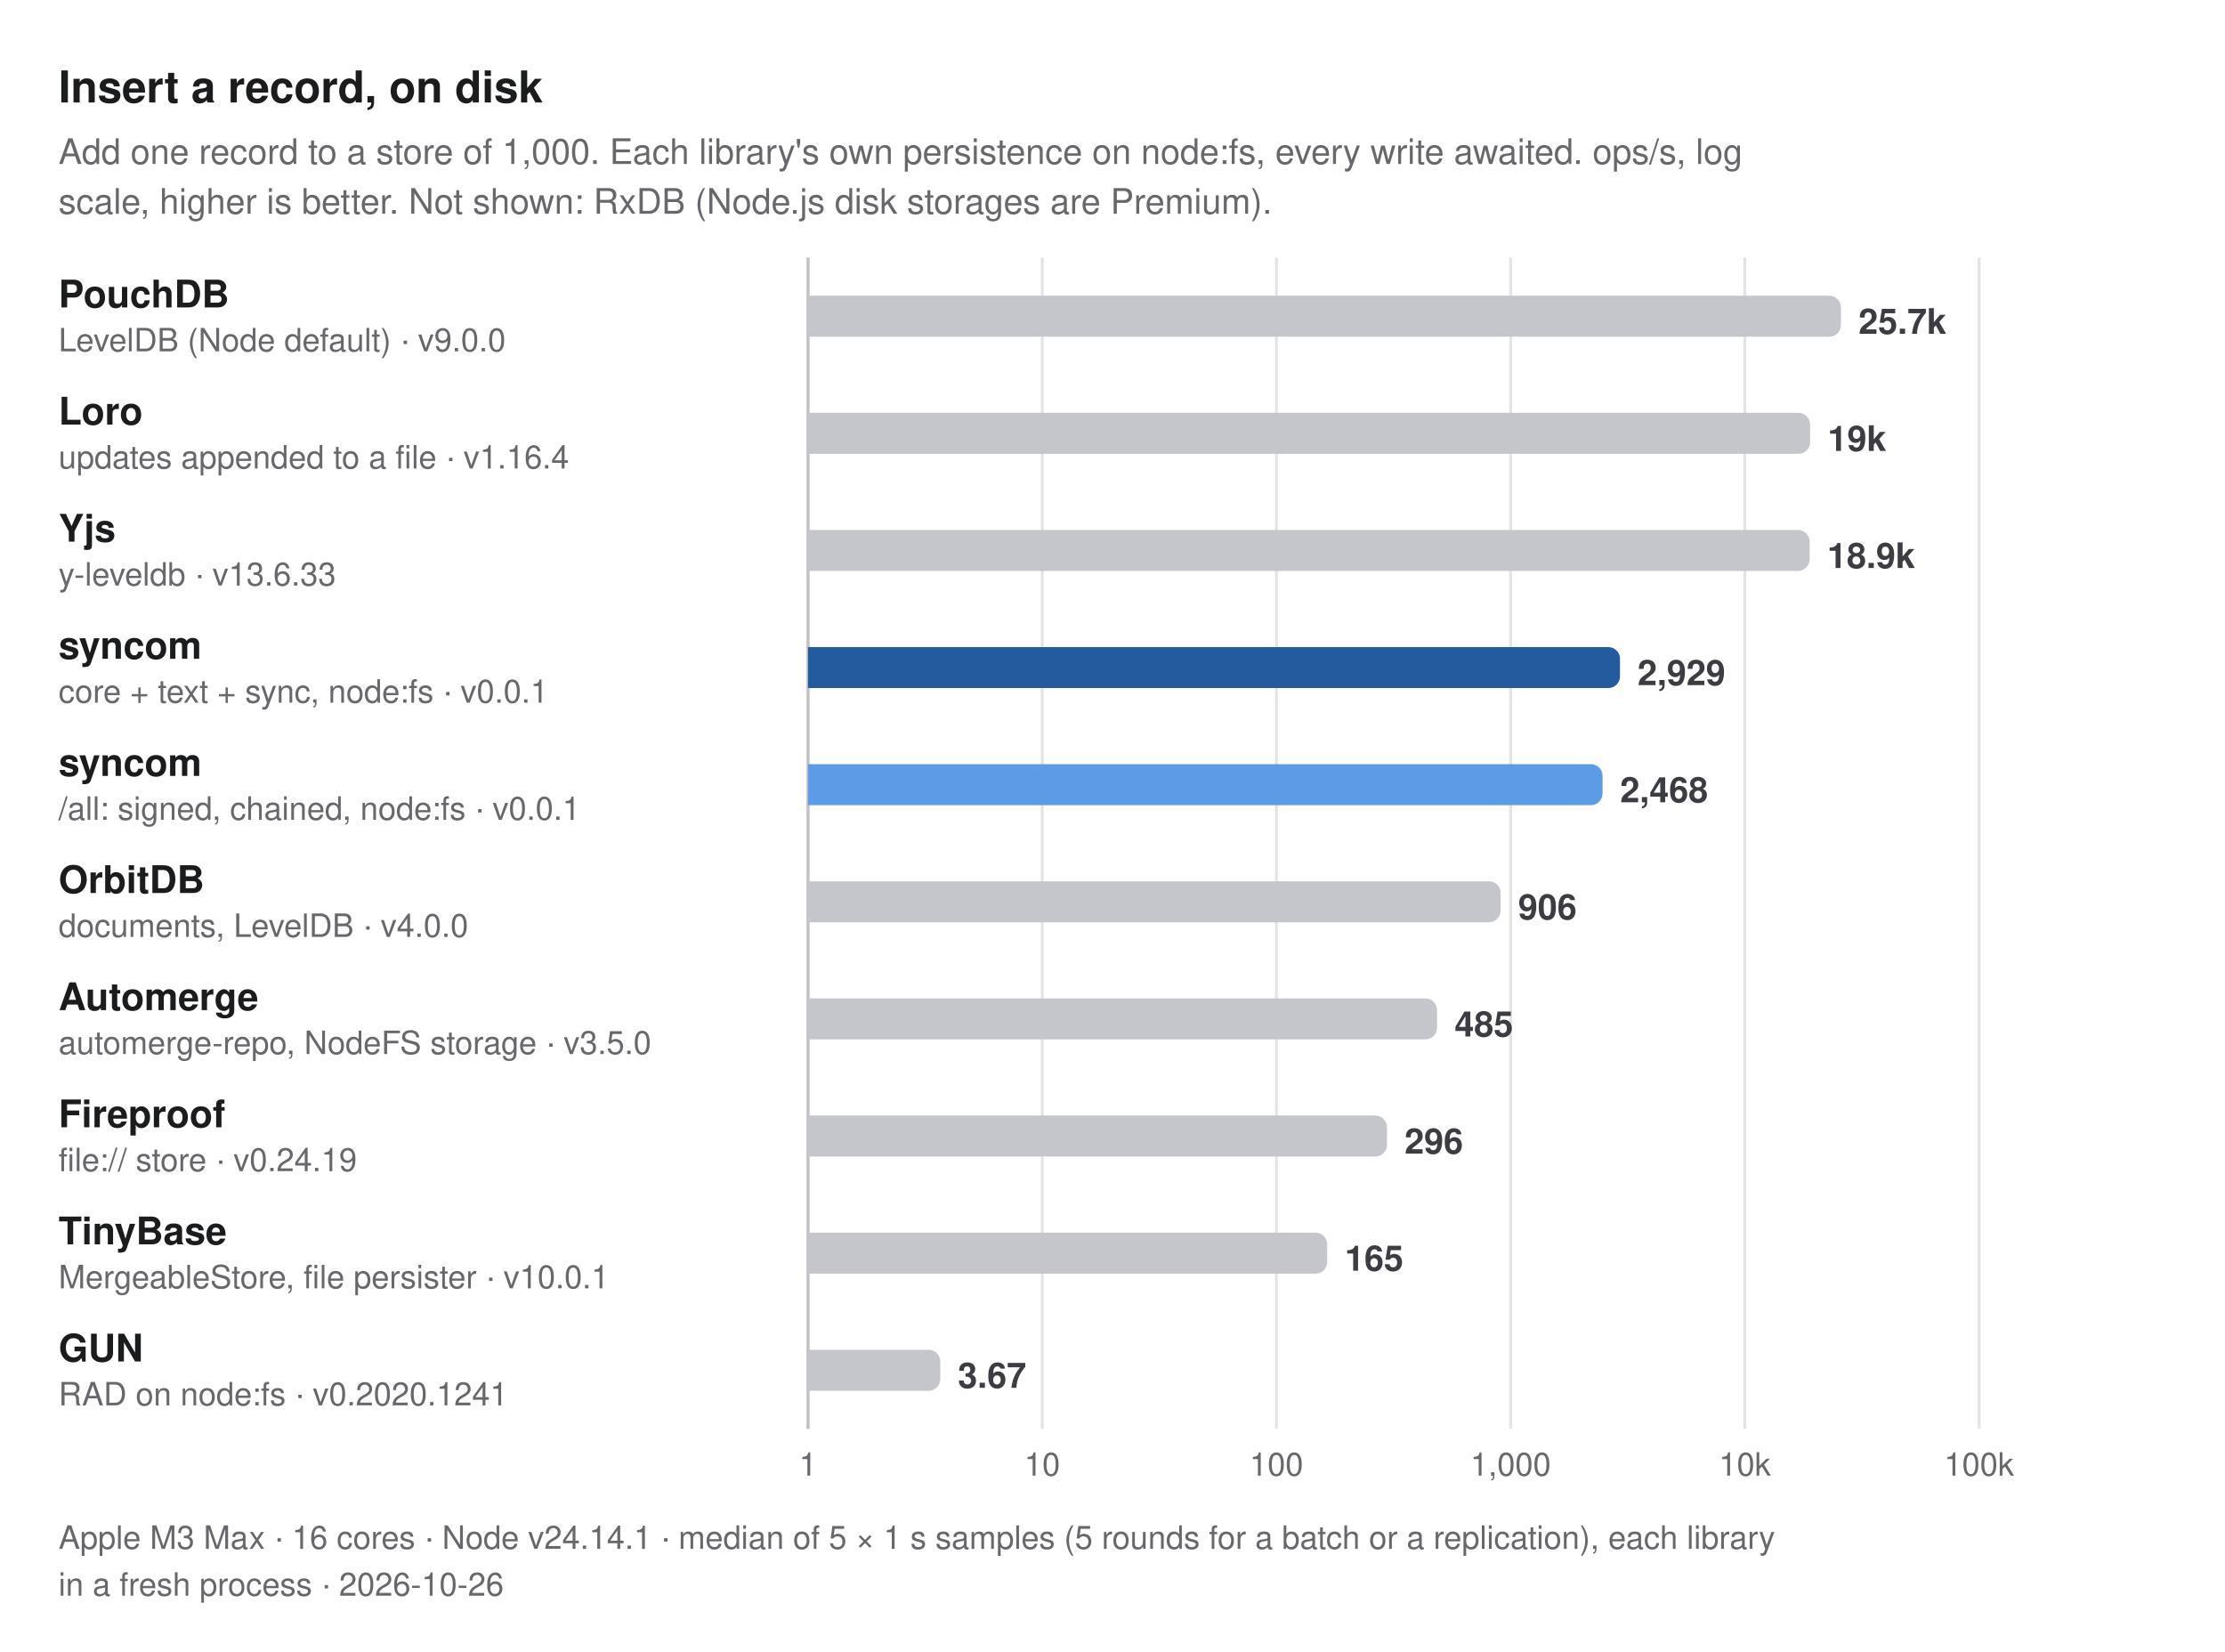
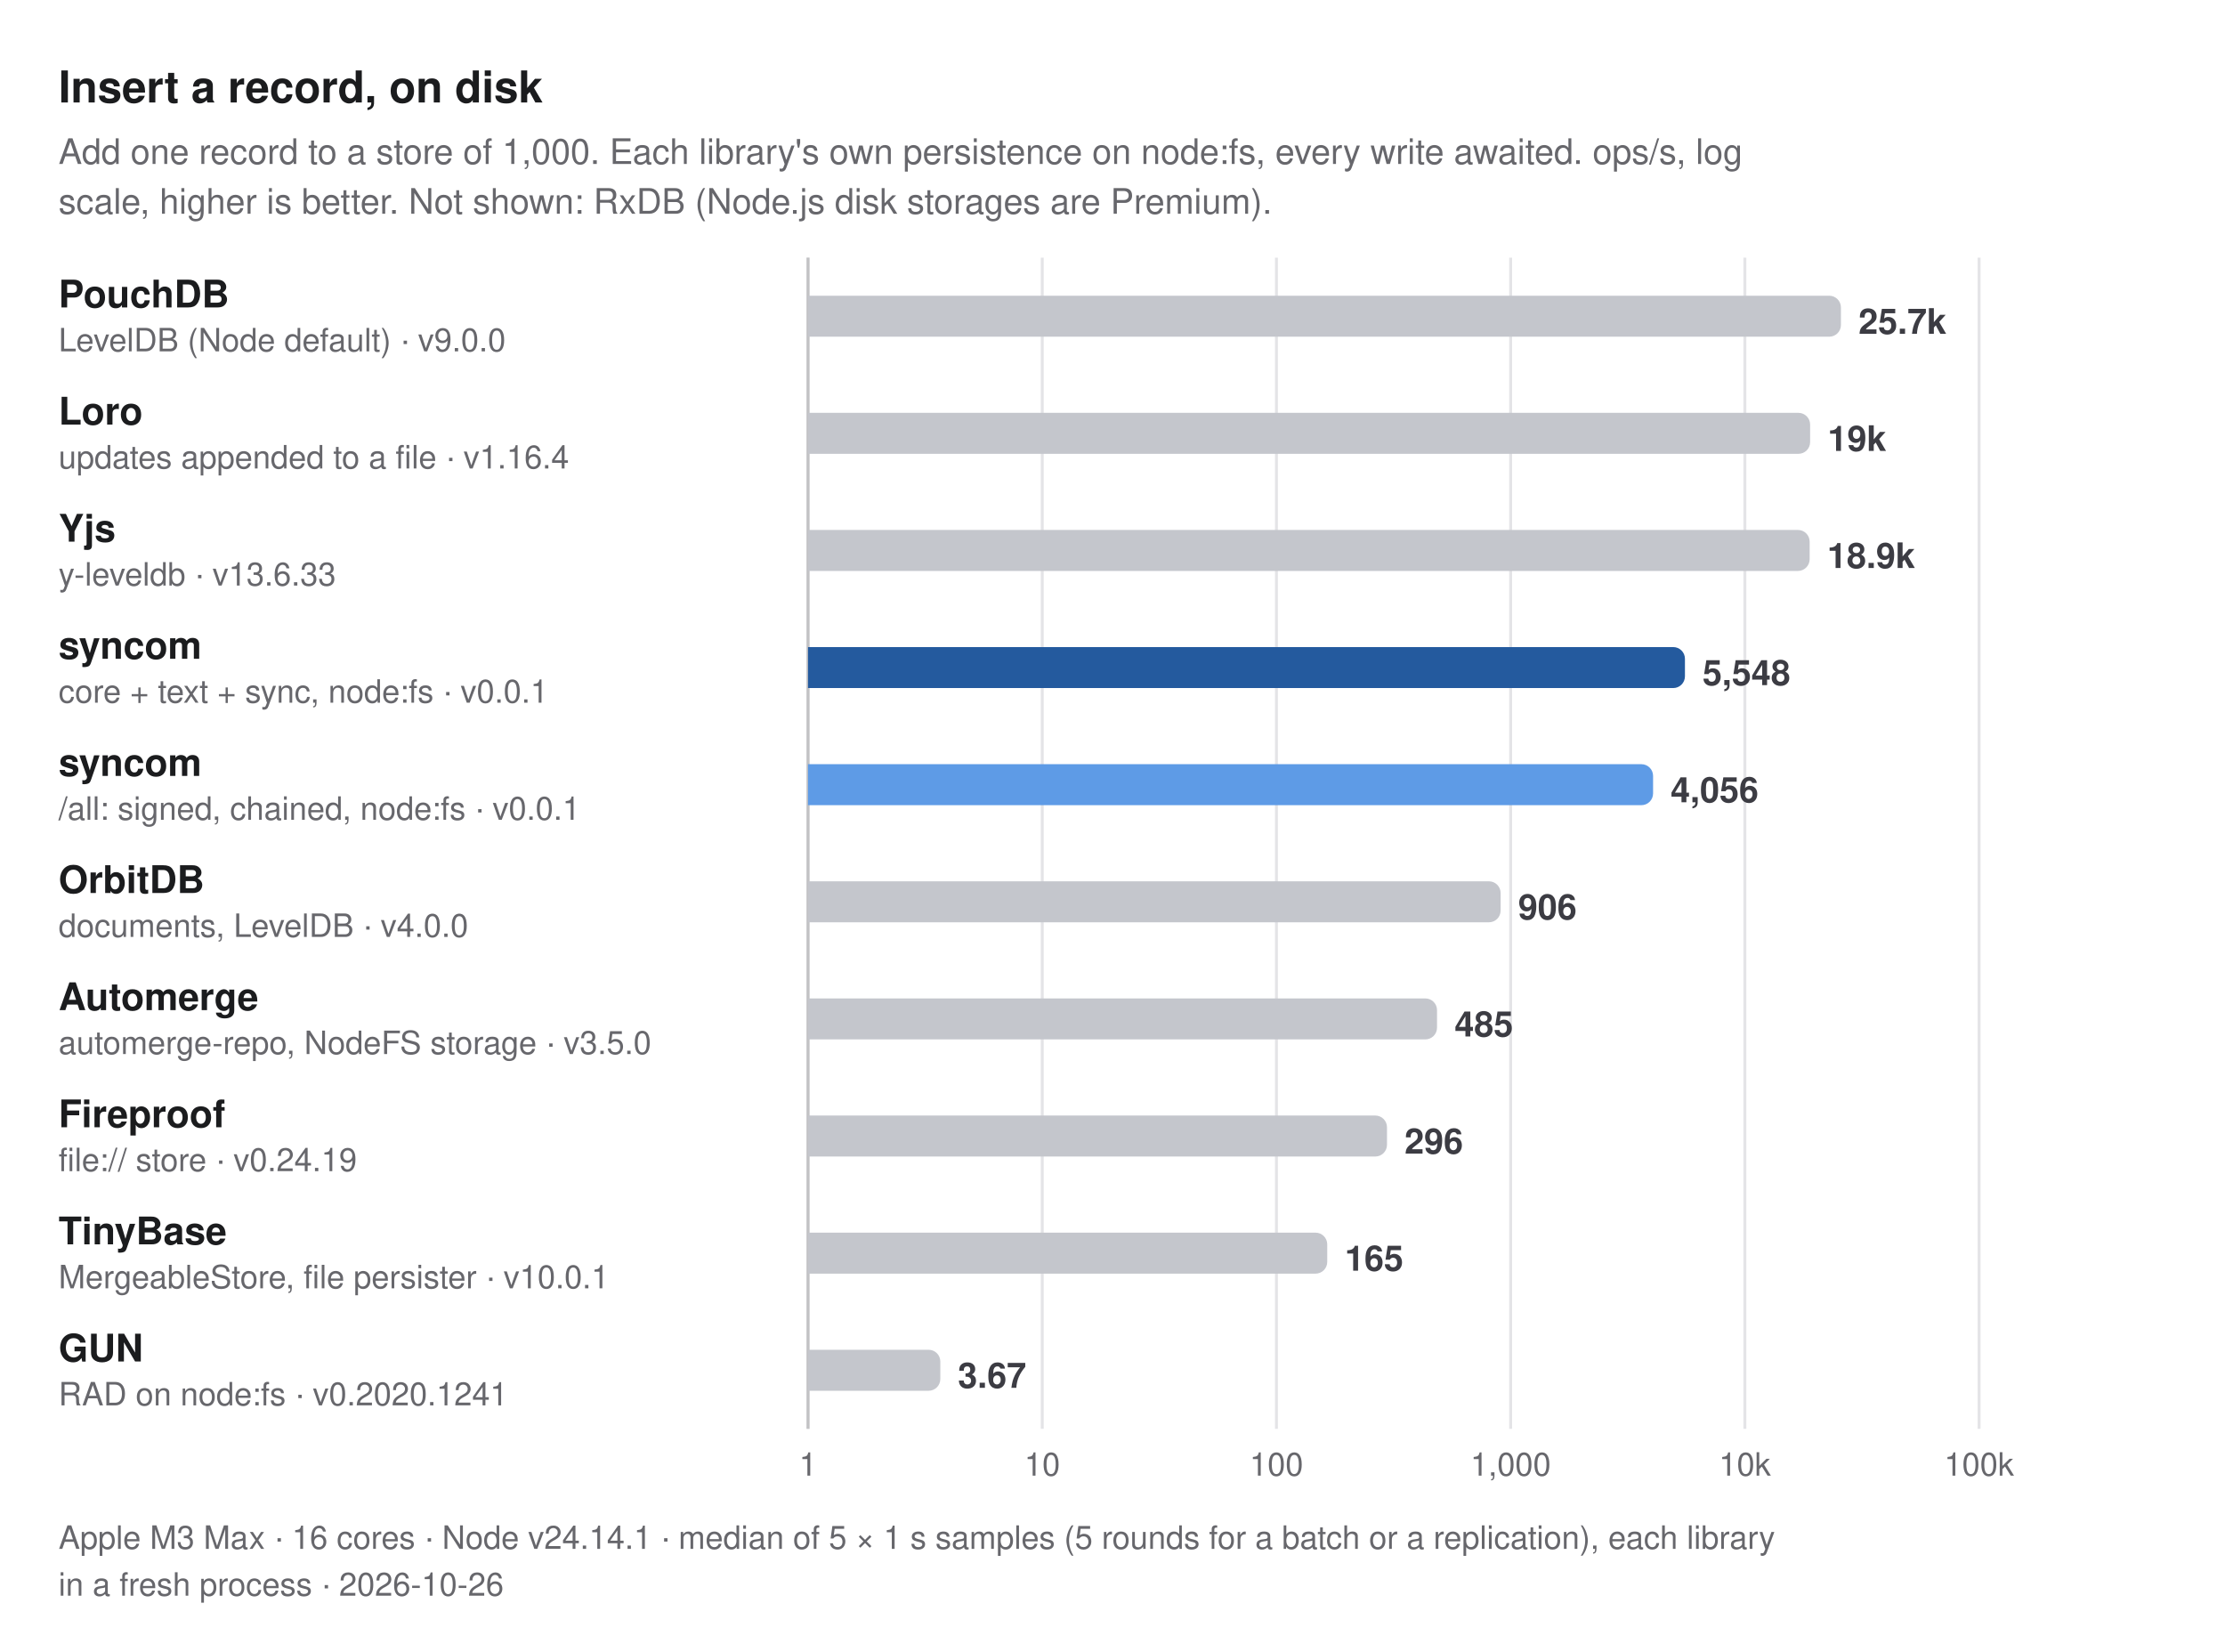
<svg xmlns="http://www.w3.org/2000/svg" width="760" height="564" viewBox="0 0 760 564" role="img" aria-label="Insert a record, on disk. Add one record to a store of 1,000. Each library's own persistence on node:fs, every write awaited. ops/s, log scale, higher is better. Not shown: RxDB (Node.js disk storages are Premium).">
  <style>
  text { font-family: -apple-system, BlinkMacSystemFont, "Segoe UI", Helvetica, Arial, sans-serif; }
  .title { font-size: 15px; font-weight: 700; fill: #1b1c1e; }
  .subtitle, .caption { font-size: 12px; fill: #67676c; }
  .caption { font-size: 11px; }
  .group { font-size: 11px; font-weight: 600; letter-spacing: 0.06em; fill: #67676c; }
  .label { font-size: 13px; font-weight: 600; fill: #1b1c1e; }
  .label.primary, .label.secondary { font-weight: 700; }
  .sublabel { font-size: 11px; fill: #67676c; }
  .value { font-size: 12px; font-weight: 600; fill: #3c3c43; font-variant-numeric: tabular-nums; }
  .value.small { font-size: 10px; }
  .legend { font-size: 11px; fill: #3c3c43; }
  .tick { font-size: 11px; fill: #67676c; font-variant-numeric: tabular-nums; }
  .grid { stroke: #e4e4e7; stroke-width: 1; }
  .axis { stroke: #c2c2c4; stroke-width: 1; }
  .ref { stroke: #67676c; stroke-width: 1; stroke-dasharray: 3 3; }
  .bar { fill: #c4c6cc; }
  .bar.primary { fill: #245a9e; }
  .bar.secondary { fill: #5e9be6; }
  @media (prefers-color-scheme: dark) {
    .title, .label { fill: #dfdfd6; }
    .subtitle, .caption, .group, .sublabel, .tick { fill: #98989f; }
    .value, .legend { fill: #c2c2c4; }
    .grid { stroke: #2e2e32; }
    .axis { stroke: #48484c; }
    .ref { stroke: #98989f; }
    .bar { fill: #46474e; }
    .bar.primary { fill: #8dbcf2; }
    .bar.secondary { fill: #3d7bd0; }
  }
</style>
  <text class="title" x="20" y="35">Insert a record, on disk</text>
  <text class="subtitle" x="20" y="56">Add one record to a store of 1,000. Each library's own persistence on node:fs, every write awaited. ops/s, log</text>
  <text class="subtitle" x="20" y="73">scale, higher is better. Not shown: RxDB (Node.js disk storages are Premium).</text>
  <line class="grid" x1="276" y1="88" x2="276" y2="488" />
  <text class="tick" x="276" y="504" text-anchor="middle">1</text>
  <line class="grid" x1="356" y1="88" x2="356" y2="488" />
  <text class="tick" x="356" y="504" text-anchor="middle">10</text>
  <line class="grid" x1="436" y1="88" x2="436" y2="488" />
  <text class="tick" x="436" y="504" text-anchor="middle">100</text>
  <line class="grid" x1="516" y1="88" x2="516" y2="488" />
  <text class="tick" x="516" y="504" text-anchor="middle">1,000</text>
  <line class="grid" x1="596" y1="88" x2="596" y2="488" />
  <text class="tick" x="596" y="504" text-anchor="middle">10k</text>
  <line class="grid" x1="676" y1="88" x2="676" y2="488" />
  <text class="tick" x="676" y="504" text-anchor="middle">100k</text>
  <line class="axis" x1="276" y1="88" x2="276" y2="488" />
  <g>
    <text class="label" x="20" y="105">PouchDB</text>
    <text class="sublabel" x="20" y="120">LevelDB (Node default) · v9.0.0</text>
    <path class="bar" d="M276,101H624.811A4,4 0 0 1 628.811,105V111A4,4 0 0 1 624.811,115H276Z" />
    <text class="value" x="634.811" y="114">25.7k</text>
  </g>
  <g>
    <text class="label" x="20" y="145">Loro</text>
    <text class="sublabel" x="20" y="160">updates appended to a file · v1.16.4</text>
    <path class="bar" d="M276,141H614.289A4,4 0 0 1 618.289,145V151A4,4 0 0 1 614.289,155H276Z" />
    <text class="value" x="624.289" y="154">19k</text>
  </g>
  <g>
    <text class="label" x="20" y="185">Yjs</text>
    <text class="sublabel" x="20" y="200">y-leveldb · v13.6.33</text>
    <path class="bar" d="M276,181H614.127A4,4 0 0 1 618.127,185V191A4,4 0 0 1 614.127,195H276Z" />
    <text class="value" x="624.127" y="194">18.9k</text>
  </g>
  <g>
    <text class="label primary" x="20" y="225">syncom</text>
    <text class="sublabel" x="20" y="240">core + text + sync, node:fs · v0.0.1</text>
-     <path class="bar primary" d="M276,221H549.343A4,4 0 0 1 553.343,225V231A4,4 0 0 1 549.343,235H276Z" />
-     <text class="value" x="559.343" y="234">2,929</text>
+     <path class="bar primary" d="M276,221H571.531A4,4 0 0 1 575.531,225V231A4,4 0 0 1 571.531,235H276Z" />
+     <text class="value" x="581.531" y="234">5,548</text>
  </g>
  <g>
    <text class="label secondary" x="20" y="265">syncom</text>
    <text class="sublabel" x="20" y="280">/all: signed, chained, node:fs · v0.0.1</text>
-     <path class="bar secondary" d="M276,261H543.394A4,4 0 0 1 547.394,265V271A4,4 0 0 1 543.394,275H276Z" />
-     <text class="value" x="553.394" y="274">2,468</text>
+     <path class="bar secondary" d="M276,261H560.648A4,4 0 0 1 564.648,265V271A4,4 0 0 1 560.648,275H276Z" />
+     <text class="value" x="570.648" y="274">4,056</text>
  </g>
  <g>
    <text class="label" x="20" y="305">OrbitDB</text>
    <text class="sublabel" x="20" y="320">documents, LevelDB · v4.0.0</text>
    <path class="bar" d="M276,301H508.573A4,4 0 0 1 512.573,305V311A4,4 0 0 1 508.573,315H276Z" />
    <text class="value" x="518.573" y="314">906</text>
  </g>
  <g>
    <text class="label" x="20" y="345">Automerge</text>
    <text class="sublabel" x="20" y="360">automerge-repo, NodeFS storage · v3.5.0</text>
    <path class="bar" d="M276,341H486.847A4,4 0 0 1 490.847,345V351A4,4 0 0 1 486.847,355H276Z" />
    <text class="value" x="496.847" y="354">485</text>
  </g>
  <g>
    <text class="label" x="20" y="385">Fireproof</text>
    <text class="sublabel" x="20" y="400">file:// store · v0.24.19</text>
    <path class="bar" d="M276,381H469.758A4,4 0 0 1 473.758,385V391A4,4 0 0 1 469.758,395H276Z" />
    <text class="value" x="479.758" y="394">296</text>
  </g>
  <g>
    <text class="label" x="20" y="425">TinyBase</text>
    <text class="sublabel" x="20" y="440">MergeableStore, file persister · v10.0.1</text>
    <path class="bar" d="M276,421H449.348A4,4 0 0 1 453.348,425V431A4,4 0 0 1 449.348,435H276Z" />
    <text class="value" x="459.348" y="434">165</text>
  </g>
  <g>
    <text class="label" x="20" y="465">GUN</text>
    <text class="sublabel" x="20" y="480">RAD on node:fs · v0.2020.1241</text>
    <path class="bar" d="M276,461H317.187A4,4 0 0 1 321.187,465V471A4,4 0 0 1 317.187,475H276Z" />
    <text class="value" x="327.187" y="474">3.67</text>
  </g>
  <text class="caption" x="20" y="529">Apple M3 Max · 16 cores · Node v24.14.1 · median of 5 × 1 s samples (5 rounds for a batch or a replication), each library</text>
  <text class="caption" x="20" y="545">in a fresh process · 2026-10-26</text>
</svg>
